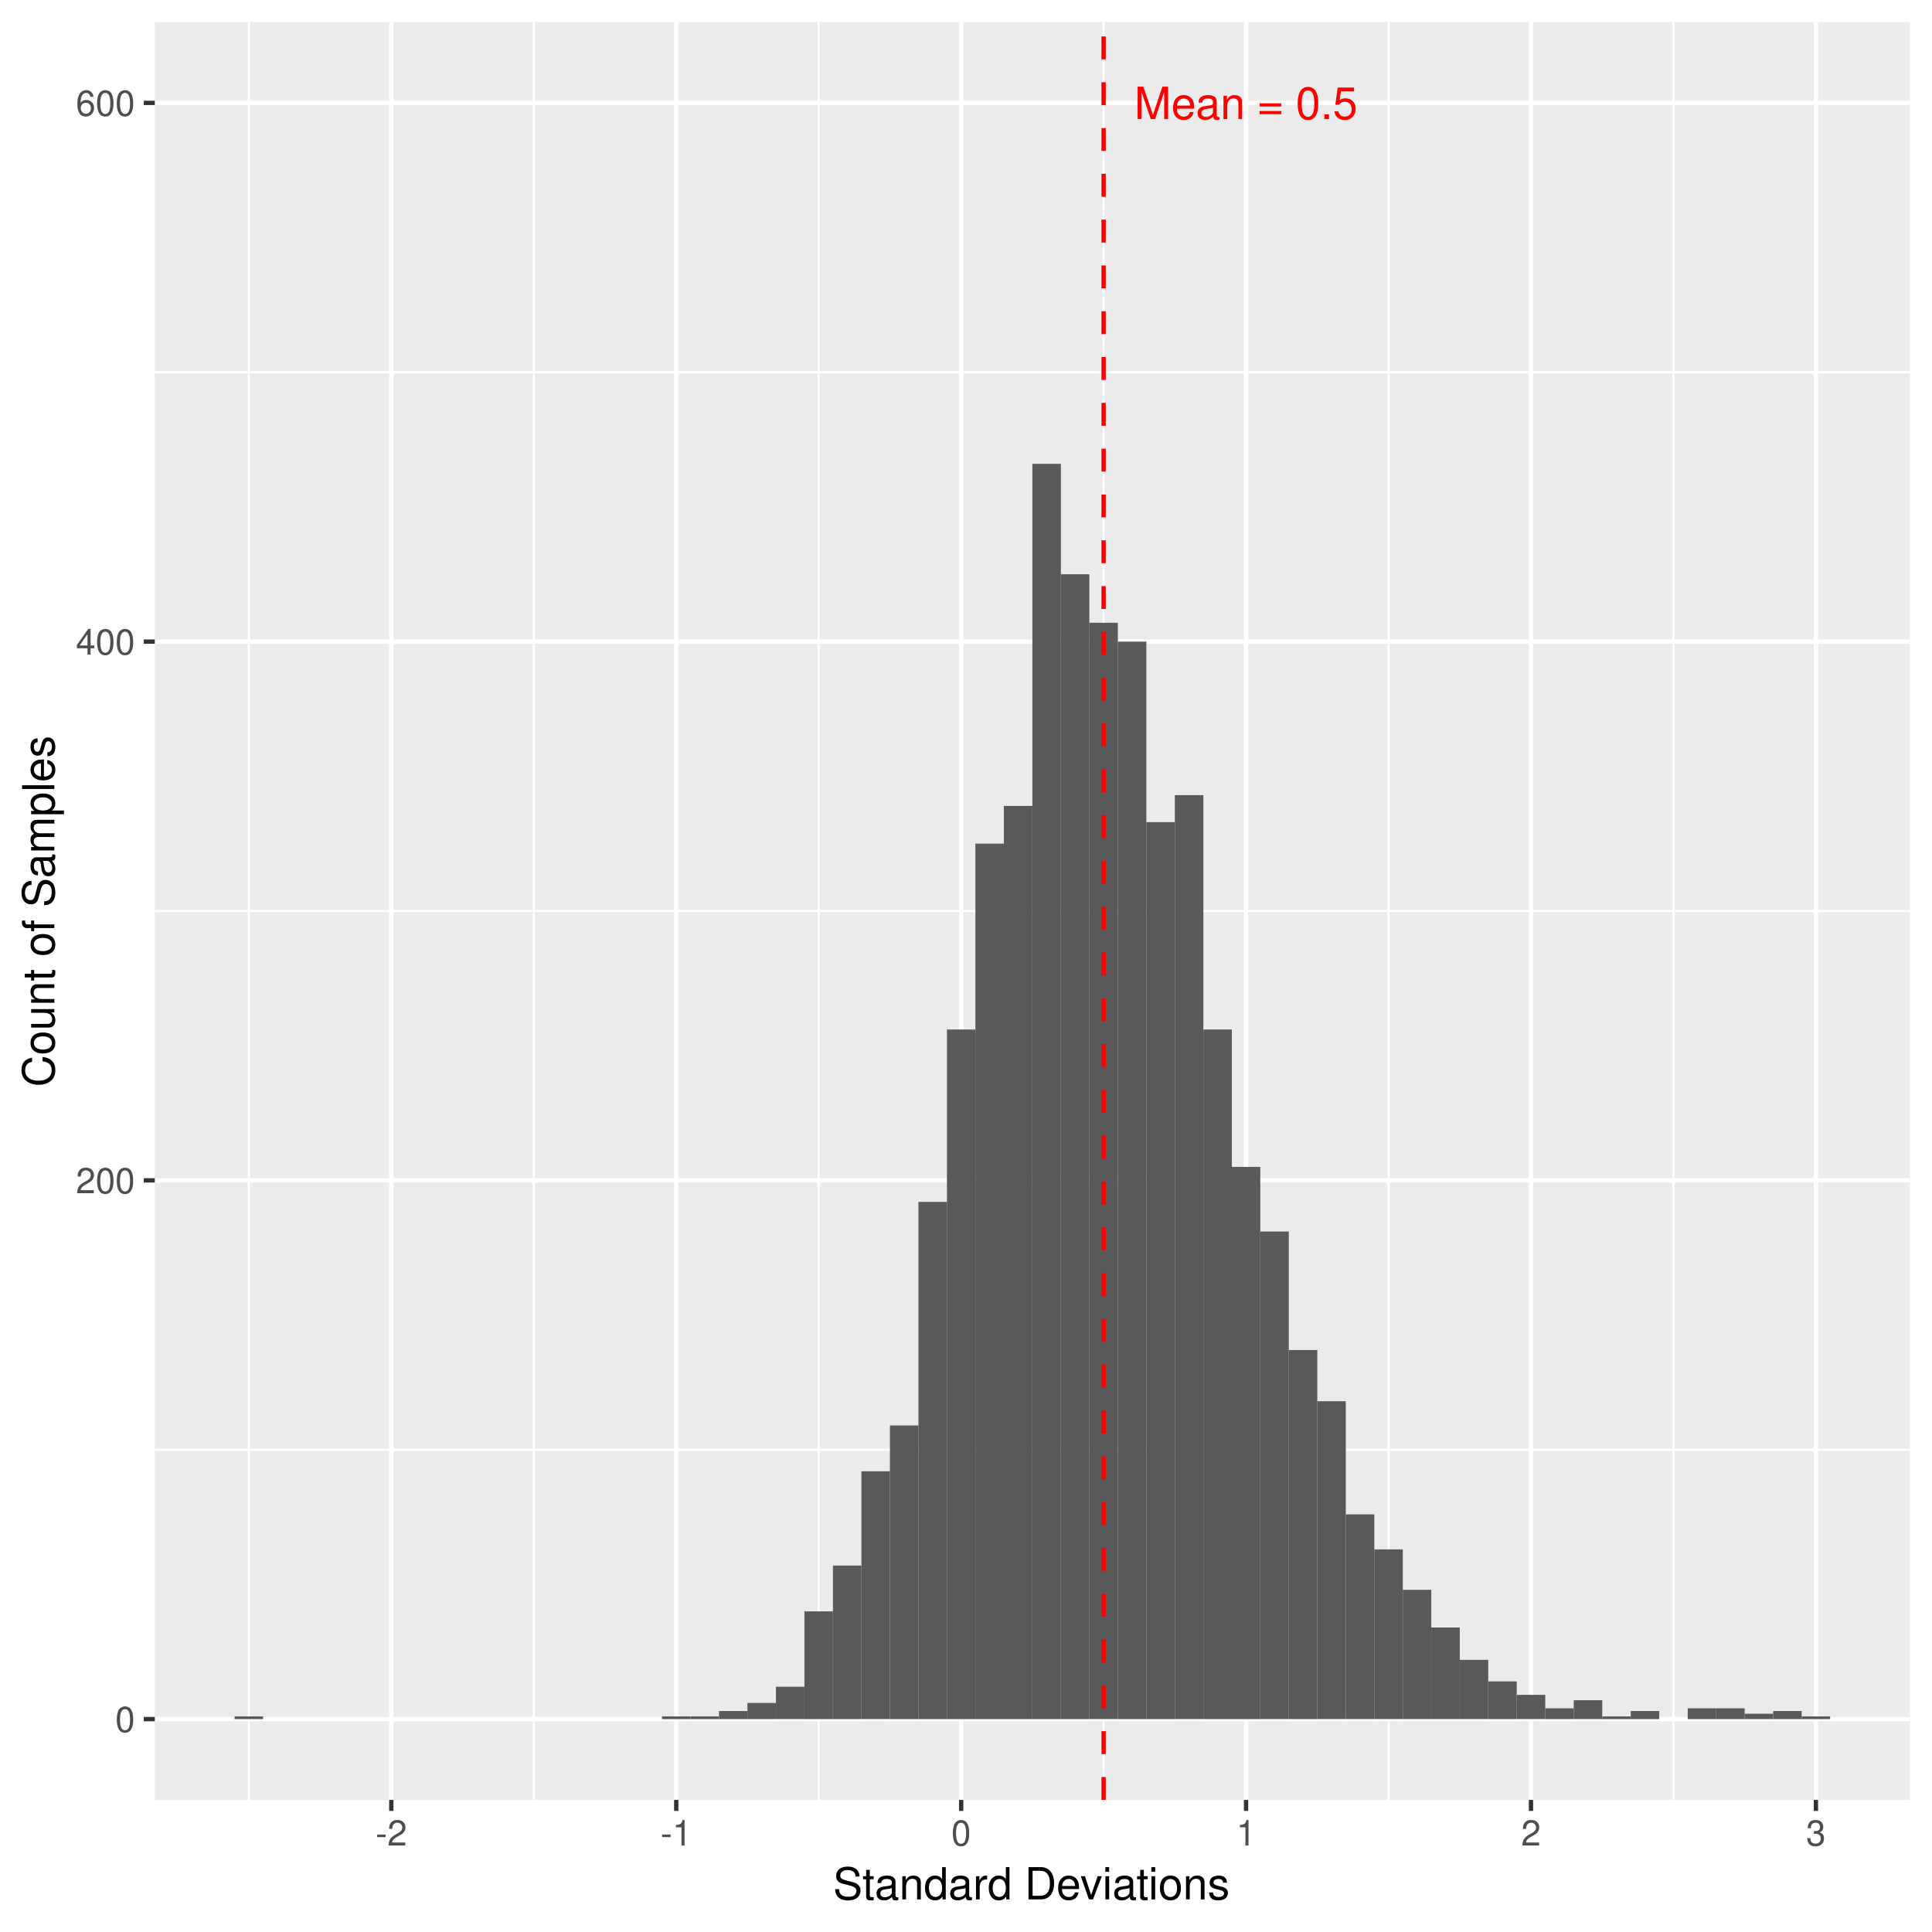
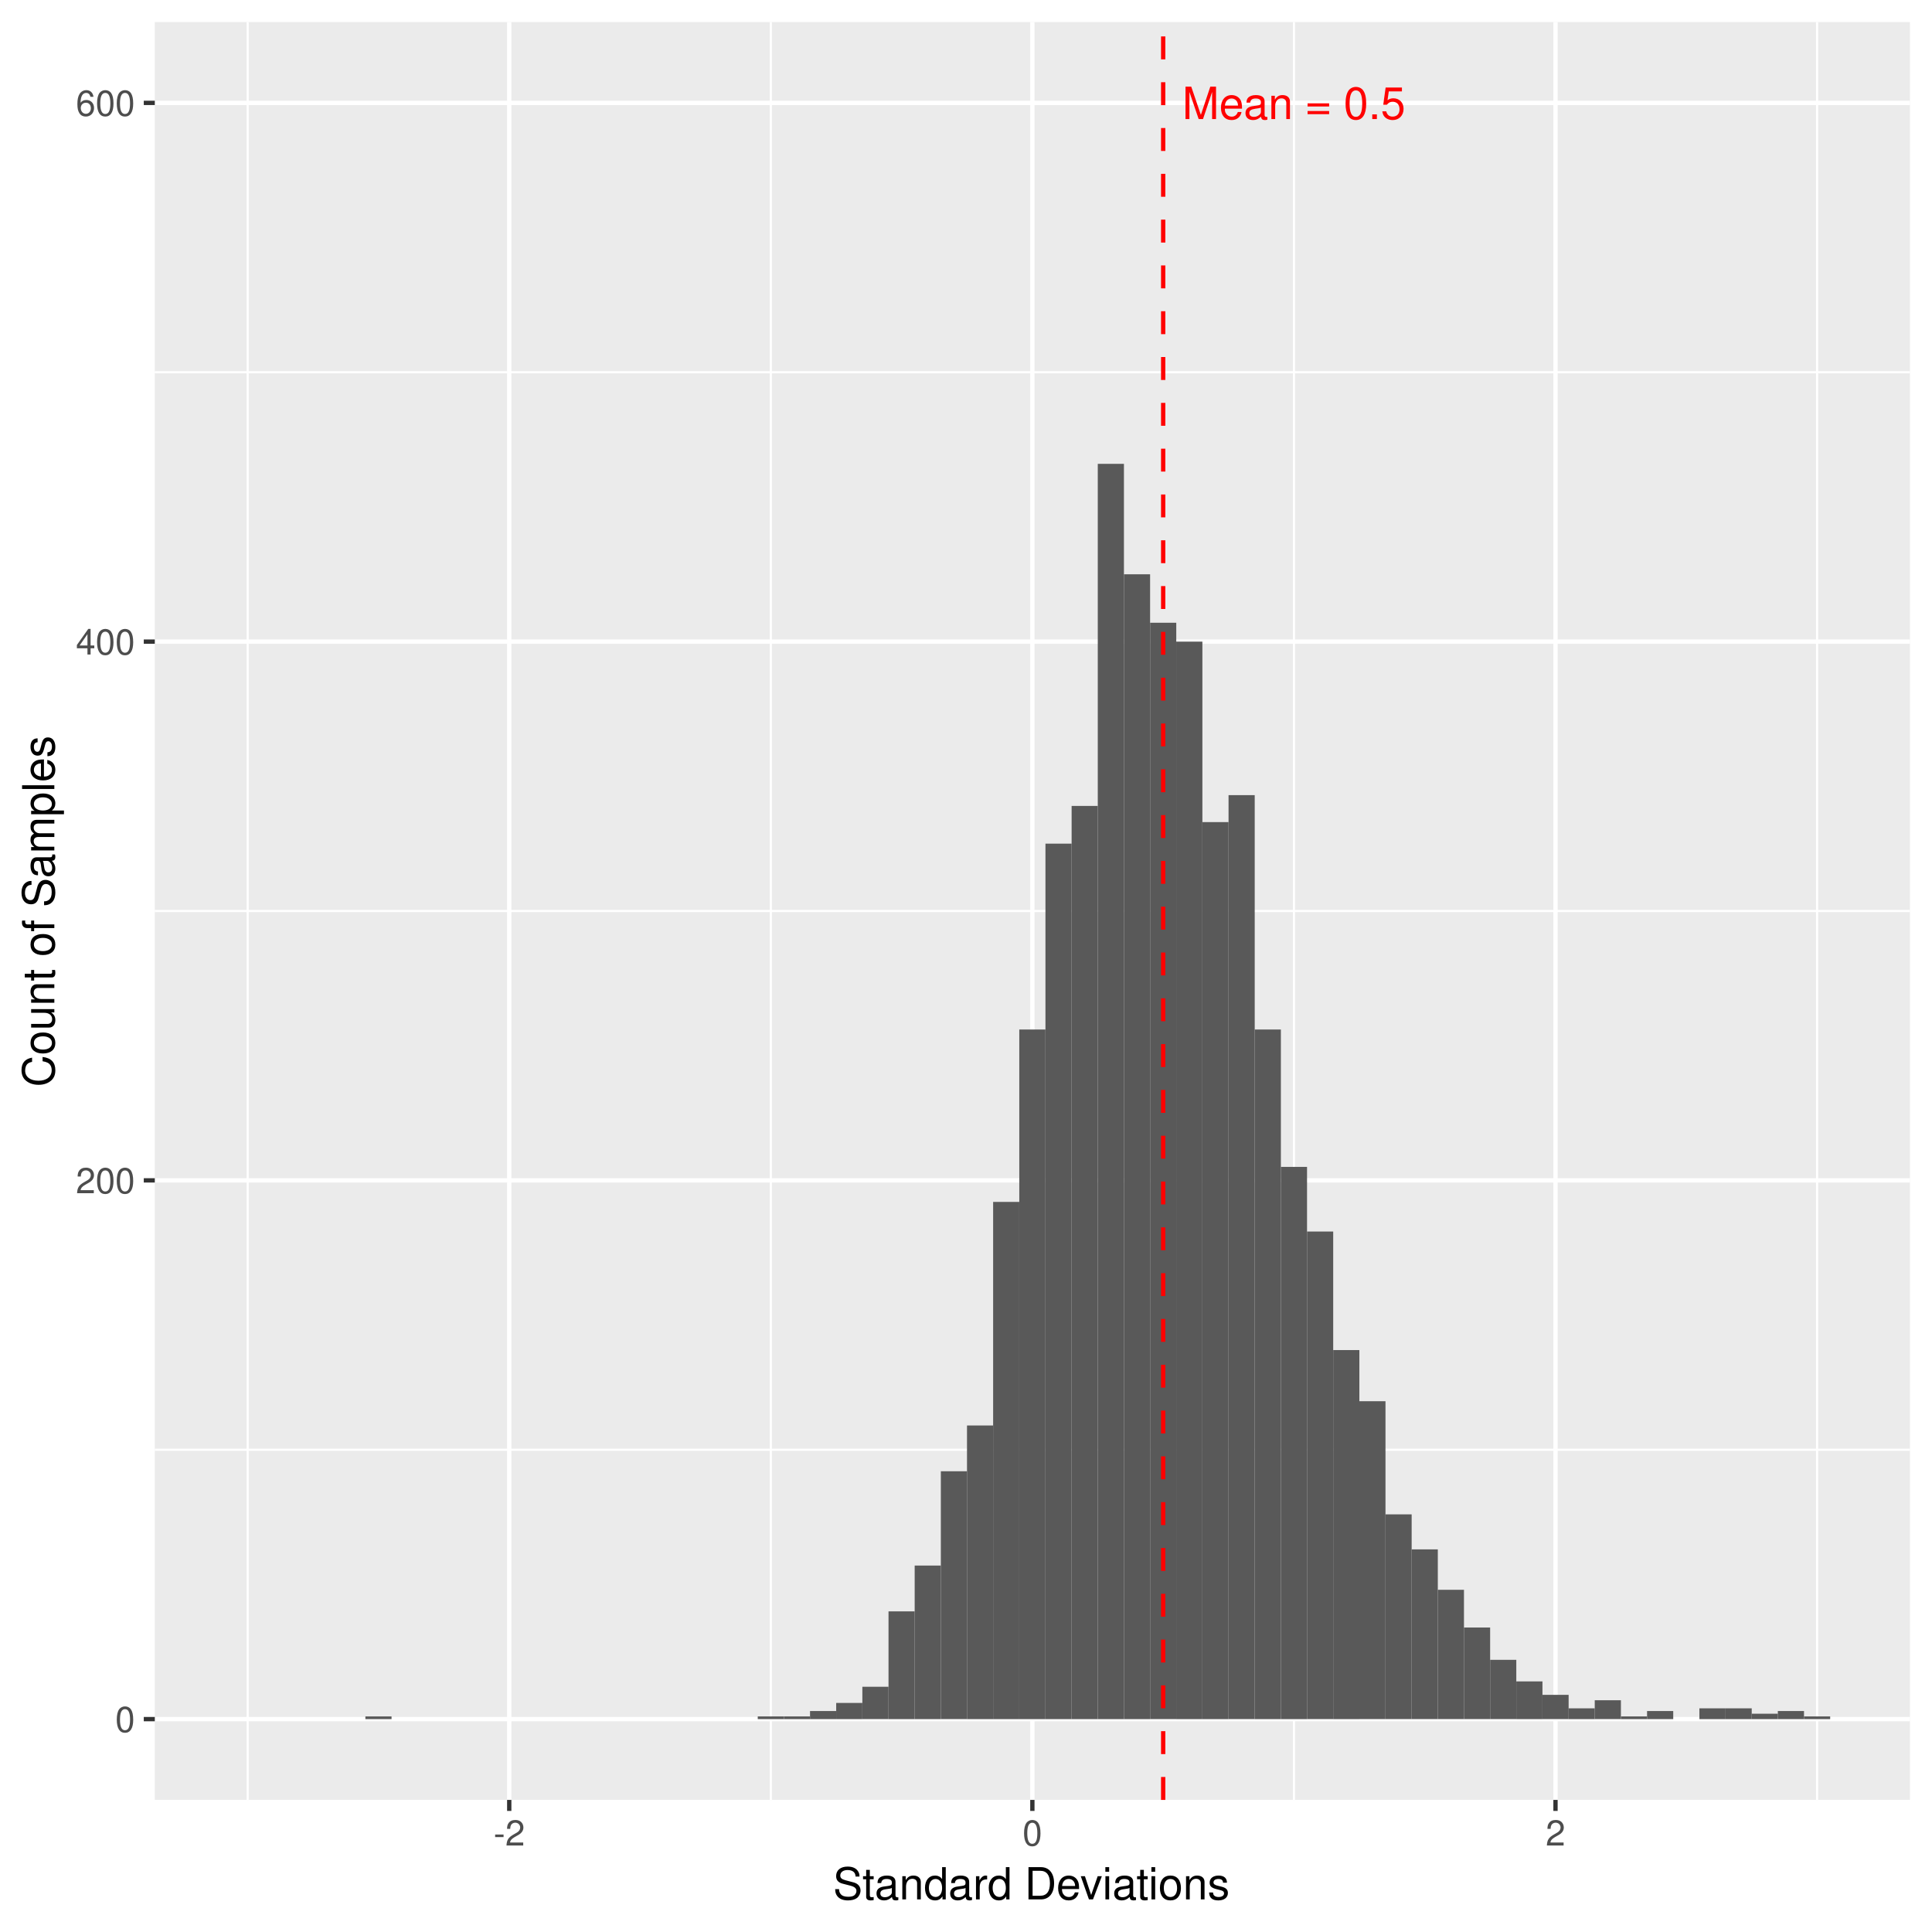
<svg xmlns="http://www.w3.org/2000/svg" viewBox="0 0 480.00 480.00">
  <defs>
    <style type="text/css">
    line, polyline, path, rect, circle {
      fill: none;
      stroke: #000000;
      stroke-linecap: round;
      stroke-linejoin: round;
      stroke-miterlimit: 10.00;
    }
  </style>
  </defs>
  <rect width="100%" height="100%" style="stroke: none; fill: #FFFFFF;" />
  <rect x="0.00" y="0.00" width="480.00" height="480.00" style="stroke-width: 1.07; stroke: #FFFFFF; fill: #FFFFFF;" />
  <defs>
    <clipPath id="cpMzguNDY0MXw0NzQuNTIxfDQ0Ny4xODN8NS40Nzk0NQ==">
      <rect x="38.46" y="5.48" width="436.06" height="441.70" />
    </clipPath>
  </defs>
  <rect x="38.46" y="5.48" width="436.06" height="441.70" style="stroke-width: 1.07; stroke: none; fill: #EBEBEB;" clip-path="url(#cpMzguNDY0MXw0NzQuNTIxfDQ0Ny4xODN8NS40Nzk0NQ==)" />
  <polyline points="38.46,360.18 474.52,360.18 " style="stroke-width: 0.53; stroke: #FFFFFF; stroke-linecap: butt;" clip-path="url(#cpMzguNDY0MXw0NzQuNTIxfDQ0Ny4xODN8NS40Nzk0NQ==)" />
  <polyline points="38.46,226.33 474.52,226.33 " style="stroke-width: 0.53; stroke: #FFFFFF; stroke-linecap: butt;" clip-path="url(#cpMzguNDY0MXw0NzQuNTIxfDQ0Ny4xODN8NS40Nzk0NQ==)" />
  <polyline points="38.46,92.48 474.52,92.48 " style="stroke-width: 0.53; stroke: #FFFFFF; stroke-linecap: butt;" clip-path="url(#cpMzguNDY0MXw0NzQuNTIxfDQ0Ny4xODN8NS40Nzk0NQ==)" />
-   <polyline points="61.82,447.18 61.82,5.48 " style="stroke-width: 0.53; stroke: #FFFFFF; stroke-linecap: butt;" clip-path="url(#cpMzguNDY0MXw0NzQuNTIxfDQ0Ny4xODN8NS40Nzk0NQ==)" />
-   <polyline points="132.61,447.18 132.61,5.48 " style="stroke-width: 0.53; stroke: #FFFFFF; stroke-linecap: butt;" clip-path="url(#cpMzguNDY0MXw0NzQuNTIxfDQ0Ny4xODN8NS40Nzk0NQ==)" />
-   <polyline points="203.40,447.18 203.40,5.48 " style="stroke-width: 0.53; stroke: #FFFFFF; stroke-linecap: butt;" clip-path="url(#cpMzguNDY0MXw0NzQuNTIxfDQ0Ny4xODN8NS40Nzk0NQ==)" />
-   <polyline points="274.19,447.18 274.19,5.48 " style="stroke-width: 0.53; stroke: #FFFFFF; stroke-linecap: butt;" clip-path="url(#cpMzguNDY0MXw0NzQuNTIxfDQ0Ny4xODN8NS40Nzk0NQ==)" />
-   <polyline points="344.98,447.18 344.98,5.48 " style="stroke-width: 0.53; stroke: #FFFFFF; stroke-linecap: butt;" clip-path="url(#cpMzguNDY0MXw0NzQuNTIxfDQ0Ny4xODN8NS40Nzk0NQ==)" />
-   <polyline points="415.77,447.18 415.77,5.48 " style="stroke-width: 0.53; stroke: #FFFFFF; stroke-linecap: butt;" clip-path="url(#cpMzguNDY0MXw0NzQuNTIxfDQ0Ny4xODN8NS40Nzk0NQ==)" />
+   <polyline points="61.53,447.18 61.53,5.48 " style="stroke-width: 0.53; stroke: #FFFFFF; stroke-linecap: butt;" clip-path="url(#cpMzguNDY0MXw0NzQuNTIxfDQ0Ny4xODN8NS40Nzk0NQ==)" />
+   <polyline points="191.51,447.18 191.51,5.48 " style="stroke-width: 0.53; stroke: #FFFFFF; stroke-linecap: butt;" clip-path="url(#cpMzguNDY0MXw0NzQuNTIxfDQ0Ny4xODN8NS40Nzk0NQ==)" />
+   <polyline points="321.48,447.18 321.48,5.48 " style="stroke-width: 0.53; stroke: #FFFFFF; stroke-linecap: butt;" clip-path="url(#cpMzguNDY0MXw0NzQuNTIxfDQ0Ny4xODN8NS40Nzk0NQ==)" />
+   <polyline points="451.45,447.18 451.45,5.48 " style="stroke-width: 0.53; stroke: #FFFFFF; stroke-linecap: butt;" clip-path="url(#cpMzguNDY0MXw0NzQuNTIxfDQ0Ny4xODN8NS40Nzk0NQ==)" />
  <polyline points="38.46,427.11 474.52,427.11 " style="stroke-width: 1.07; stroke: #FFFFFF; stroke-linecap: butt;" clip-path="url(#cpMzguNDY0MXw0NzQuNTIxfDQ0Ny4xODN8NS40Nzk0NQ==)" />
  <polyline points="38.46,293.26 474.52,293.26 " style="stroke-width: 1.07; stroke: #FFFFFF; stroke-linecap: butt;" clip-path="url(#cpMzguNDY0MXw0NzQuNTIxfDQ0Ny4xODN8NS40Nzk0NQ==)" />
  <polyline points="38.46,159.41 474.52,159.41 " style="stroke-width: 1.07; stroke: #FFFFFF; stroke-linecap: butt;" clip-path="url(#cpMzguNDY0MXw0NzQuNTIxfDQ0Ny4xODN8NS40Nzk0NQ==)" />
  <polyline points="38.46,25.56 474.52,25.56 " style="stroke-width: 1.07; stroke: #FFFFFF; stroke-linecap: butt;" clip-path="url(#cpMzguNDY0MXw0NzQuNTIxfDQ0Ny4xODN8NS40Nzk0NQ==)" />
-   <polyline points="97.22,447.18 97.22,5.48 " style="stroke-width: 1.07; stroke: #FFFFFF; stroke-linecap: butt;" clip-path="url(#cpMzguNDY0MXw0NzQuNTIxfDQ0Ny4xODN8NS40Nzk0NQ==)" />
-   <polyline points="168.01,447.18 168.01,5.48 " style="stroke-width: 1.07; stroke: #FFFFFF; stroke-linecap: butt;" clip-path="url(#cpMzguNDY0MXw0NzQuNTIxfDQ0Ny4xODN8NS40Nzk0NQ==)" />
-   <polyline points="238.80,447.18 238.80,5.48 " style="stroke-width: 1.07; stroke: #FFFFFF; stroke-linecap: butt;" clip-path="url(#cpMzguNDY0MXw0NzQuNTIxfDQ0Ny4xODN8NS40Nzk0NQ==)" />
-   <polyline points="309.58,447.18 309.58,5.48 " style="stroke-width: 1.07; stroke: #FFFFFF; stroke-linecap: butt;" clip-path="url(#cpMzguNDY0MXw0NzQuNTIxfDQ0Ny4xODN8NS40Nzk0NQ==)" />
-   <polyline points="380.37,447.18 380.37,5.48 " style="stroke-width: 1.07; stroke: #FFFFFF; stroke-linecap: butt;" clip-path="url(#cpMzguNDY0MXw0NzQuNTIxfDQ0Ny4xODN8NS40Nzk0NQ==)" />
-   <polyline points="451.16,447.18 451.16,5.48 " style="stroke-width: 1.07; stroke: #FFFFFF; stroke-linecap: butt;" clip-path="url(#cpMzguNDY0MXw0NzQuNTIxfDQ0Ny4xODN8NS40Nzk0NQ==)" />
-   <rect x="58.28" y="426.44" width="7.08" height="0.67" style="stroke-width: 1.07; stroke: none; stroke-linecap: butt; fill: #595959;" clip-path="url(#cpMzguNDY0MXw0NzQuNTIxfDQ0Ny4xODN8NS40Nzk0NQ==)" />
-   <rect x="65.36" y="427.11" width="7.08" height="0.00" style="stroke-width: 1.07; stroke: none; stroke-linecap: butt; fill: #595959;" clip-path="url(#cpMzguNDY0MXw0NzQuNTIxfDQ0Ny4xODN8NS40Nzk0NQ==)" />
-   <rect x="72.44" y="427.11" width="7.08" height="0.00" style="stroke-width: 1.07; stroke: none; stroke-linecap: butt; fill: #595959;" clip-path="url(#cpMzguNDY0MXw0NzQuNTIxfDQ0Ny4xODN8NS40Nzk0NQ==)" />
-   <rect x="79.52" y="427.11" width="7.08" height="0.00" style="stroke-width: 1.07; stroke: none; stroke-linecap: butt; fill: #595959;" clip-path="url(#cpMzguNDY0MXw0NzQuNTIxfDQ0Ny4xODN8NS40Nzk0NQ==)" />
-   <rect x="86.60" y="427.11" width="7.08" height="0.00" style="stroke-width: 1.07; stroke: none; stroke-linecap: butt; fill: #595959;" clip-path="url(#cpMzguNDY0MXw0NzQuNTIxfDQ0Ny4xODN8NS40Nzk0NQ==)" />
-   <rect x="93.68" y="427.11" width="7.08" height="0.00" style="stroke-width: 1.07; stroke: none; stroke-linecap: butt; fill: #595959;" clip-path="url(#cpMzguNDY0MXw0NzQuNTIxfDQ0Ny4xODN8NS40Nzk0NQ==)" />
-   <rect x="100.76" y="427.11" width="7.08" height="0.00" style="stroke-width: 1.07; stroke: none; stroke-linecap: butt; fill: #595959;" clip-path="url(#cpMzguNDY0MXw0NzQuNTIxfDQ0Ny4xODN8NS40Nzk0NQ==)" />
-   <rect x="107.84" y="427.11" width="7.08" height="0.00" style="stroke-width: 1.07; stroke: none; stroke-linecap: butt; fill: #595959;" clip-path="url(#cpMzguNDY0MXw0NzQuNTIxfDQ0Ny4xODN8NS40Nzk0NQ==)" />
-   <rect x="114.92" y="427.11" width="7.08" height="0.00" style="stroke-width: 1.07; stroke: none; stroke-linecap: butt; fill: #595959;" clip-path="url(#cpMzguNDY0MXw0NzQuNTIxfDQ0Ny4xODN8NS40Nzk0NQ==)" />
-   <rect x="121.99" y="427.11" width="7.08" height="0.00" style="stroke-width: 1.07; stroke: none; stroke-linecap: butt; fill: #595959;" clip-path="url(#cpMzguNDY0MXw0NzQuNTIxfDQ0Ny4xODN8NS40Nzk0NQ==)" />
-   <rect x="129.07" y="427.11" width="7.08" height="0.00" style="stroke-width: 1.07; stroke: none; stroke-linecap: butt; fill: #595959;" clip-path="url(#cpMzguNDY0MXw0NzQuNTIxfDQ0Ny4xODN8NS40Nzk0NQ==)" />
-   <rect x="136.15" y="427.11" width="7.08" height="0.00" style="stroke-width: 1.07; stroke: none; stroke-linecap: butt; fill: #595959;" clip-path="url(#cpMzguNDY0MXw0NzQuNTIxfDQ0Ny4xODN8NS40Nzk0NQ==)" />
-   <rect x="143.23" y="427.11" width="7.08" height="0.00" style="stroke-width: 1.07; stroke: none; stroke-linecap: butt; fill: #595959;" clip-path="url(#cpMzguNDY0MXw0NzQuNTIxfDQ0Ny4xODN8NS40Nzk0NQ==)" />
-   <rect x="150.31" y="427.11" width="7.08" height="0.00" style="stroke-width: 1.07; stroke: none; stroke-linecap: butt; fill: #595959;" clip-path="url(#cpMzguNDY0MXw0NzQuNTIxfDQ0Ny4xODN8NS40Nzk0NQ==)" />
-   <rect x="157.39" y="427.11" width="7.08" height="0.00" style="stroke-width: 1.07; stroke: none; stroke-linecap: butt; fill: #595959;" clip-path="url(#cpMzguNDY0MXw0NzQuNTIxfDQ0Ny4xODN8NS40Nzk0NQ==)" />
-   <rect x="164.47" y="426.44" width="7.08" height="0.67" style="stroke-width: 1.07; stroke: none; stroke-linecap: butt; fill: #595959;" clip-path="url(#cpMzguNDY0MXw0NzQuNTIxfDQ0Ny4xODN8NS40Nzk0NQ==)" />
-   <rect x="171.55" y="426.44" width="7.08" height="0.67" style="stroke-width: 1.07; stroke: none; stroke-linecap: butt; fill: #595959;" clip-path="url(#cpMzguNDY0MXw0NzQuNTIxfDQ0Ny4xODN8NS40Nzk0NQ==)" />
-   <rect x="178.63" y="425.10" width="7.08" height="2.01" style="stroke-width: 1.07; stroke: none; stroke-linecap: butt; fill: #595959;" clip-path="url(#cpMzguNDY0MXw0NzQuNTIxfDQ0Ny4xODN8NS40Nzk0NQ==)" />
-   <rect x="185.70" y="423.09" width="7.08" height="4.02" style="stroke-width: 1.07; stroke: none; stroke-linecap: butt; fill: #595959;" clip-path="url(#cpMzguNDY0MXw0NzQuNTIxfDQ0Ny4xODN8NS40Nzk0NQ==)" />
-   <rect x="192.78" y="419.07" width="7.08" height="8.03" style="stroke-width: 1.07; stroke: none; stroke-linecap: butt; fill: #595959;" clip-path="url(#cpMzguNDY0MXw0NzQuNTIxfDQ0Ny4xODN8NS40Nzk0NQ==)" />
-   <rect x="199.86" y="400.34" width="7.08" height="26.77" style="stroke-width: 1.07; stroke: none; stroke-linecap: butt; fill: #595959;" clip-path="url(#cpMzguNDY0MXw0NzQuNTIxfDQ0Ny4xODN8NS40Nzk0NQ==)" />
-   <rect x="206.94" y="388.96" width="7.08" height="38.15" style="stroke-width: 1.07; stroke: none; stroke-linecap: butt; fill: #595959;" clip-path="url(#cpMzguNDY0MXw0NzQuNTIxfDQ0Ny4xODN8NS40Nzk0NQ==)" />
-   <rect x="214.02" y="365.53" width="7.08" height="61.57" style="stroke-width: 1.07; stroke: none; stroke-linecap: butt; fill: #595959;" clip-path="url(#cpMzguNDY0MXw0NzQuNTIxfDQ0Ny4xODN8NS40Nzk0NQ==)" />
-   <rect x="221.10" y="354.16" width="7.08" height="72.95" style="stroke-width: 1.07; stroke: none; stroke-linecap: butt; fill: #595959;" clip-path="url(#cpMzguNDY0MXw0NzQuNTIxfDQ0Ny4xODN8NS40Nzk0NQ==)" />
-   <rect x="228.18" y="298.61" width="7.08" height="128.50" style="stroke-width: 1.07; stroke: none; stroke-linecap: butt; fill: #595959;" clip-path="url(#cpMzguNDY0MXw0NzQuNTIxfDQ0Ny4xODN8NS40Nzk0NQ==)" />
-   <rect x="235.26" y="255.78" width="7.08" height="171.33" style="stroke-width: 1.07; stroke: none; stroke-linecap: butt; fill: #595959;" clip-path="url(#cpMzguNDY0MXw0NzQuNTIxfDQ0Ny4xODN8NS40Nzk0NQ==)" />
-   <rect x="242.33" y="209.60" width="7.08" height="217.51" style="stroke-width: 1.07; stroke: none; stroke-linecap: butt; fill: #595959;" clip-path="url(#cpMzguNDY0MXw0NzQuNTIxfDQ0Ny4xODN8NS40Nzk0NQ==)" />
-   <rect x="249.41" y="200.23" width="7.08" height="226.88" style="stroke-width: 1.07; stroke: none; stroke-linecap: butt; fill: #595959;" clip-path="url(#cpMzguNDY0MXw0NzQuNTIxfDQ0Ny4xODN8NS40Nzk0NQ==)" />
-   <rect x="256.49" y="115.24" width="7.08" height="311.87" style="stroke-width: 1.07; stroke: none; stroke-linecap: butt; fill: #595959;" clip-path="url(#cpMzguNDY0MXw0NzQuNTIxfDQ0Ny4xODN8NS40Nzk0NQ==)" />
-   <rect x="263.57" y="142.68" width="7.08" height="284.43" style="stroke-width: 1.07; stroke: none; stroke-linecap: butt; fill: #595959;" clip-path="url(#cpMzguNDY0MXw0NzQuNTIxfDQ0Ny4xODN8NS40Nzk0NQ==)" />
-   <rect x="270.65" y="154.72" width="7.08" height="272.38" style="stroke-width: 1.07; stroke: none; stroke-linecap: butt; fill: #595959;" clip-path="url(#cpMzguNDY0MXw0NzQuNTIxfDQ0Ny4xODN8NS40Nzk0NQ==)" />
-   <rect x="277.73" y="159.41" width="7.08" height="267.70" style="stroke-width: 1.07; stroke: none; stroke-linecap: butt; fill: #595959;" clip-path="url(#cpMzguNDY0MXw0NzQuNTIxfDQ0Ny4xODN8NS40Nzk0NQ==)" />
-   <rect x="284.81" y="204.25" width="7.08" height="222.86" style="stroke-width: 1.07; stroke: none; stroke-linecap: butt; fill: #595959;" clip-path="url(#cpMzguNDY0MXw0NzQuNTIxfDQ0Ny4xODN8NS40Nzk0NQ==)" />
-   <rect x="291.89" y="197.55" width="7.08" height="229.55" style="stroke-width: 1.07; stroke: none; stroke-linecap: butt; fill: #595959;" clip-path="url(#cpMzguNDY0MXw0NzQuNTIxfDQ0Ny4xODN8NS40Nzk0NQ==)" />
-   <rect x="298.97" y="255.78" width="7.08" height="171.33" style="stroke-width: 1.07; stroke: none; stroke-linecap: butt; fill: #595959;" clip-path="url(#cpMzguNDY0MXw0NzQuNTIxfDQ0Ny4xODN8NS40Nzk0NQ==)" />
-   <rect x="306.04" y="289.91" width="7.08" height="137.20" style="stroke-width: 1.07; stroke: none; stroke-linecap: butt; fill: #595959;" clip-path="url(#cpMzguNDY0MXw0NzQuNTIxfDQ0Ny4xODN8NS40Nzk0NQ==)" />
-   <rect x="313.12" y="305.97" width="7.08" height="121.13" style="stroke-width: 1.07; stroke: none; stroke-linecap: butt; fill: #595959;" clip-path="url(#cpMzguNDY0MXw0NzQuNTIxfDQ0Ny4xODN8NS40Nzk0NQ==)" />
-   <rect x="320.20" y="335.42" width="7.08" height="91.69" style="stroke-width: 1.07; stroke: none; stroke-linecap: butt; fill: #595959;" clip-path="url(#cpMzguNDY0MXw0NzQuNTIxfDQ0Ny4xODN8NS40Nzk0NQ==)" />
-   <rect x="327.28" y="348.13" width="7.08" height="78.97" style="stroke-width: 1.07; stroke: none; stroke-linecap: butt; fill: #595959;" clip-path="url(#cpMzguNDY0MXw0NzQuNTIxfDQ0Ny4xODN8NS40Nzk0NQ==)" />
-   <rect x="334.36" y="376.24" width="7.08" height="50.86" style="stroke-width: 1.07; stroke: none; stroke-linecap: butt; fill: #595959;" clip-path="url(#cpMzguNDY0MXw0NzQuNTIxfDQ0Ny4xODN8NS40Nzk0NQ==)" />
-   <rect x="341.44" y="384.94" width="7.08" height="42.16" style="stroke-width: 1.07; stroke: none; stroke-linecap: butt; fill: #595959;" clip-path="url(#cpMzguNDY0MXw0NzQuNTIxfDQ0Ny4xODN8NS40Nzk0NQ==)" />
-   <rect x="348.52" y="394.98" width="7.08" height="32.12" style="stroke-width: 1.07; stroke: none; stroke-linecap: butt; fill: #595959;" clip-path="url(#cpMzguNDY0MXw0NzQuNTIxfDQ0Ny4xODN8NS40Nzk0NQ==)" />
-   <rect x="355.60" y="404.35" width="7.08" height="22.75" style="stroke-width: 1.07; stroke: none; stroke-linecap: butt; fill: #595959;" clip-path="url(#cpMzguNDY0MXw0NzQuNTIxfDQ0Ny4xODN8NS40Nzk0NQ==)" />
-   <rect x="362.67" y="412.38" width="7.08" height="14.72" style="stroke-width: 1.07; stroke: none; stroke-linecap: butt; fill: #595959;" clip-path="url(#cpMzguNDY0MXw0NzQuNTIxfDQ0Ny4xODN8NS40Nzk0NQ==)" />
-   <rect x="369.75" y="417.74" width="7.08" height="9.37" style="stroke-width: 1.07; stroke: none; stroke-linecap: butt; fill: #595959;" clip-path="url(#cpMzguNDY0MXw0NzQuNTIxfDQ0Ny4xODN8NS40Nzk0NQ==)" />
-   <rect x="376.83" y="421.08" width="7.08" height="6.02" style="stroke-width: 1.07; stroke: none; stroke-linecap: butt; fill: #595959;" clip-path="url(#cpMzguNDY0MXw0NzQuNTIxfDQ0Ny4xODN8NS40Nzk0NQ==)" />
-   <rect x="383.91" y="424.43" width="7.08" height="2.68" style="stroke-width: 1.07; stroke: none; stroke-linecap: butt; fill: #595959;" clip-path="url(#cpMzguNDY0MXw0NzQuNTIxfDQ0Ny4xODN8NS40Nzk0NQ==)" />
-   <rect x="390.99" y="422.42" width="7.08" height="4.68" style="stroke-width: 1.07; stroke: none; stroke-linecap: butt; fill: #595959;" clip-path="url(#cpMzguNDY0MXw0NzQuNTIxfDQ0Ny4xODN8NS40Nzk0NQ==)" />
-   <rect x="398.07" y="426.44" width="7.08" height="0.67" style="stroke-width: 1.07; stroke: none; stroke-linecap: butt; fill: #595959;" clip-path="url(#cpMzguNDY0MXw0NzQuNTIxfDQ0Ny4xODN8NS40Nzk0NQ==)" />
-   <rect x="405.15" y="425.10" width="7.08" height="2.01" style="stroke-width: 1.07; stroke: none; stroke-linecap: butt; fill: #595959;" clip-path="url(#cpMzguNDY0MXw0NzQuNTIxfDQ0Ny4xODN8NS40Nzk0NQ==)" />
-   <rect x="412.23" y="427.11" width="7.08" height="0.00" style="stroke-width: 1.07; stroke: none; stroke-linecap: butt; fill: #595959;" clip-path="url(#cpMzguNDY0MXw0NzQuNTIxfDQ0Ny4xODN8NS40Nzk0NQ==)" />
-   <rect x="419.31" y="424.43" width="7.08" height="2.68" style="stroke-width: 1.07; stroke: none; stroke-linecap: butt; fill: #595959;" clip-path="url(#cpMzguNDY0MXw0NzQuNTIxfDQ0Ny4xODN8NS40Nzk0NQ==)" />
-   <rect x="426.38" y="424.43" width="7.08" height="2.68" style="stroke-width: 1.07; stroke: none; stroke-linecap: butt; fill: #595959;" clip-path="url(#cpMzguNDY0MXw0NzQuNTIxfDQ0Ny4xODN8NS40Nzk0NQ==)" />
-   <rect x="433.46" y="425.77" width="7.08" height="1.34" style="stroke-width: 1.07; stroke: none; stroke-linecap: butt; fill: #595959;" clip-path="url(#cpMzguNDY0MXw0NzQuNTIxfDQ0Ny4xODN8NS40Nzk0NQ==)" />
-   <rect x="440.54" y="425.10" width="7.08" height="2.01" style="stroke-width: 1.07; stroke: none; stroke-linecap: butt; fill: #595959;" clip-path="url(#cpMzguNDY0MXw0NzQuNTIxfDQ0Ny4xODN8NS40Nzk0NQ==)" />
-   <rect x="447.62" y="426.44" width="7.08" height="0.67" style="stroke-width: 1.07; stroke: none; stroke-linecap: butt; fill: #595959;" clip-path="url(#cpMzguNDY0MXw0NzQuNTIxfDQ0Ny4xODN8NS40Nzk0NQ==)" />
-   <line x1="274.19" y1="447.18" x2="274.19" y2="5.48" style="stroke-width: 1.07; stroke: #FF0000; stroke-dasharray: 5.69,5.69; stroke-linecap: butt;" clip-path="url(#cpMzguNDY0MXw0NzQuNTIxfDQ0Ny4xODN8NS40Nzk0NQ==)" />
+   <polyline points="126.52,447.18 126.52,5.48 " style="stroke-width: 1.07; stroke: #FFFFFF; stroke-linecap: butt;" clip-path="url(#cpMzguNDY0MXw0NzQuNTIxfDQ0Ny4xODN8NS40Nzk0NQ==)" />
+   <polyline points="256.49,447.18 256.49,5.48 " style="stroke-width: 1.07; stroke: #FFFFFF; stroke-linecap: butt;" clip-path="url(#cpMzguNDY0MXw0NzQuNTIxfDQ0Ny4xODN8NS40Nzk0NQ==)" />
+   <polyline points="386.46,447.18 386.46,5.48 " style="stroke-width: 1.07; stroke: #FFFFFF; stroke-linecap: butt;" clip-path="url(#cpMzguNDY0MXw0NzQuNTIxfDQ0Ny4xODN8NS40Nzk0NQ==)" />
+   <rect x="58.28" y="427.11" width="6.50" height="0.00" style="stroke-width: 1.07; stroke: none; stroke-linecap: butt; fill: #595959;" clip-path="url(#cpMzguNDY0MXw0NzQuNTIxfDQ0Ny4xODN8NS40Nzk0NQ==)" />
+   <rect x="64.78" y="427.11" width="6.50" height="0.00" style="stroke-width: 1.07; stroke: none; stroke-linecap: butt; fill: #595959;" clip-path="url(#cpMzguNDY0MXw0NzQuNTIxfDQ0Ny4xODN8NS40Nzk0NQ==)" />
+   <rect x="71.28" y="427.11" width="6.50" height="0.00" style="stroke-width: 1.07; stroke: none; stroke-linecap: butt; fill: #595959;" clip-path="url(#cpMzguNDY0MXw0NzQuNTIxfDQ0Ny4xODN8NS40Nzk0NQ==)" />
+   <rect x="77.78" y="427.11" width="6.50" height="0.00" style="stroke-width: 1.07; stroke: none; stroke-linecap: butt; fill: #595959;" clip-path="url(#cpMzguNDY0MXw0NzQuNTIxfDQ0Ny4xODN8NS40Nzk0NQ==)" />
+   <rect x="84.28" y="427.11" width="6.50" height="0.00" style="stroke-width: 1.07; stroke: none; stroke-linecap: butt; fill: #595959;" clip-path="url(#cpMzguNDY0MXw0NzQuNTIxfDQ0Ny4xODN8NS40Nzk0NQ==)" />
+   <rect x="90.78" y="426.44" width="6.50" height="0.67" style="stroke-width: 1.07; stroke: none; stroke-linecap: butt; fill: #595959;" clip-path="url(#cpMzguNDY0MXw0NzQuNTIxfDQ0Ny4xODN8NS40Nzk0NQ==)" />
+   <rect x="97.28" y="427.11" width="6.50" height="0.00" style="stroke-width: 1.07; stroke: none; stroke-linecap: butt; fill: #595959;" clip-path="url(#cpMzguNDY0MXw0NzQuNTIxfDQ0Ny4xODN8NS40Nzk0NQ==)" />
+   <rect x="103.78" y="427.11" width="6.50" height="0.00" style="stroke-width: 1.07; stroke: none; stroke-linecap: butt; fill: #595959;" clip-path="url(#cpMzguNDY0MXw0NzQuNTIxfDQ0Ny4xODN8NS40Nzk0NQ==)" />
+   <rect x="110.27" y="427.11" width="6.50" height="0.00" style="stroke-width: 1.07; stroke: none; stroke-linecap: butt; fill: #595959;" clip-path="url(#cpMzguNDY0MXw0NzQuNTIxfDQ0Ny4xODN8NS40Nzk0NQ==)" />
+   <rect x="116.77" y="427.11" width="6.50" height="0.00" style="stroke-width: 1.07; stroke: none; stroke-linecap: butt; fill: #595959;" clip-path="url(#cpMzguNDY0MXw0NzQuNTIxfDQ0Ny4xODN8NS40Nzk0NQ==)" />
+   <rect x="123.27" y="427.11" width="6.50" height="0.00" style="stroke-width: 1.07; stroke: none; stroke-linecap: butt; fill: #595959;" clip-path="url(#cpMzguNDY0MXw0NzQuNTIxfDQ0Ny4xODN8NS40Nzk0NQ==)" />
+   <rect x="129.77" y="427.11" width="6.50" height="0.00" style="stroke-width: 1.07; stroke: none; stroke-linecap: butt; fill: #595959;" clip-path="url(#cpMzguNDY0MXw0NzQuNTIxfDQ0Ny4xODN8NS40Nzk0NQ==)" />
+   <rect x="136.27" y="427.11" width="6.50" height="0.00" style="stroke-width: 1.07; stroke: none; stroke-linecap: butt; fill: #595959;" clip-path="url(#cpMzguNDY0MXw0NzQuNTIxfDQ0Ny4xODN8NS40Nzk0NQ==)" />
+   <rect x="142.77" y="427.11" width="6.50" height="0.00" style="stroke-width: 1.07; stroke: none; stroke-linecap: butt; fill: #595959;" clip-path="url(#cpMzguNDY0MXw0NzQuNTIxfDQ0Ny4xODN8NS40Nzk0NQ==)" />
+   <rect x="149.27" y="427.11" width="6.50" height="0.00" style="stroke-width: 1.07; stroke: none; stroke-linecap: butt; fill: #595959;" clip-path="url(#cpMzguNDY0MXw0NzQuNTIxfDQ0Ny4xODN8NS40Nzk0NQ==)" />
+   <rect x="155.76" y="427.11" width="6.50" height="0.00" style="stroke-width: 1.07; stroke: none; stroke-linecap: butt; fill: #595959;" clip-path="url(#cpMzguNDY0MXw0NzQuNTIxfDQ0Ny4xODN8NS40Nzk0NQ==)" />
+   <rect x="162.26" y="427.11" width="6.50" height="0.00" style="stroke-width: 1.07; stroke: none; stroke-linecap: butt; fill: #595959;" clip-path="url(#cpMzguNDY0MXw0NzQuNTIxfDQ0Ny4xODN8NS40Nzk0NQ==)" />
+   <rect x="168.76" y="427.11" width="6.50" height="0.00" style="stroke-width: 1.07; stroke: none; stroke-linecap: butt; fill: #595959;" clip-path="url(#cpMzguNDY0MXw0NzQuNTIxfDQ0Ny4xODN8NS40Nzk0NQ==)" />
+   <rect x="175.26" y="427.11" width="6.50" height="0.00" style="stroke-width: 1.07; stroke: none; stroke-linecap: butt; fill: #595959;" clip-path="url(#cpMzguNDY0MXw0NzQuNTIxfDQ0Ny4xODN8NS40Nzk0NQ==)" />
+   <rect x="181.76" y="427.11" width="6.50" height="0.00" style="stroke-width: 1.07; stroke: none; stroke-linecap: butt; fill: #595959;" clip-path="url(#cpMzguNDY0MXw0NzQuNTIxfDQ0Ny4xODN8NS40Nzk0NQ==)" />
+   <rect x="188.26" y="426.44" width="6.50" height="0.67" style="stroke-width: 1.07; stroke: none; stroke-linecap: butt; fill: #595959;" clip-path="url(#cpMzguNDY0MXw0NzQuNTIxfDQ0Ny4xODN8NS40Nzk0NQ==)" />
+   <rect x="194.76" y="426.44" width="6.50" height="0.67" style="stroke-width: 1.07; stroke: none; stroke-linecap: butt; fill: #595959;" clip-path="url(#cpMzguNDY0MXw0NzQuNTIxfDQ0Ny4xODN8NS40Nzk0NQ==)" />
+   <rect x="201.25" y="425.10" width="6.50" height="2.01" style="stroke-width: 1.07; stroke: none; stroke-linecap: butt; fill: #595959;" clip-path="url(#cpMzguNDY0MXw0NzQuNTIxfDQ0Ny4xODN8NS40Nzk0NQ==)" />
+   <rect x="207.75" y="423.09" width="6.50" height="4.02" style="stroke-width: 1.07; stroke: none; stroke-linecap: butt; fill: #595959;" clip-path="url(#cpMzguNDY0MXw0NzQuNTIxfDQ0Ny4xODN8NS40Nzk0NQ==)" />
+   <rect x="214.25" y="419.07" width="6.50" height="8.03" style="stroke-width: 1.07; stroke: none; stroke-linecap: butt; fill: #595959;" clip-path="url(#cpMzguNDY0MXw0NzQuNTIxfDQ0Ny4xODN8NS40Nzk0NQ==)" />
+   <rect x="220.75" y="400.34" width="6.50" height="26.77" style="stroke-width: 1.07; stroke: none; stroke-linecap: butt; fill: #595959;" clip-path="url(#cpMzguNDY0MXw0NzQuNTIxfDQ0Ny4xODN8NS40Nzk0NQ==)" />
+   <rect x="227.25" y="388.96" width="6.50" height="38.15" style="stroke-width: 1.07; stroke: none; stroke-linecap: butt; fill: #595959;" clip-path="url(#cpMzguNDY0MXw0NzQuNTIxfDQ0Ny4xODN8NS40Nzk0NQ==)" />
+   <rect x="233.75" y="365.53" width="6.50" height="61.57" style="stroke-width: 1.07; stroke: none; stroke-linecap: butt; fill: #595959;" clip-path="url(#cpMzguNDY0MXw0NzQuNTIxfDQ0Ny4xODN8NS40Nzk0NQ==)" />
+   <rect x="240.25" y="354.16" width="6.50" height="72.95" style="stroke-width: 1.07; stroke: none; stroke-linecap: butt; fill: #595959;" clip-path="url(#cpMzguNDY0MXw0NzQuNTIxfDQ0Ny4xODN8NS40Nzk0NQ==)" />
+   <rect x="246.74" y="298.61" width="6.50" height="128.50" style="stroke-width: 1.07; stroke: none; stroke-linecap: butt; fill: #595959;" clip-path="url(#cpMzguNDY0MXw0NzQuNTIxfDQ0Ny4xODN8NS40Nzk0NQ==)" />
+   <rect x="253.24" y="255.78" width="6.50" height="171.33" style="stroke-width: 1.07; stroke: none; stroke-linecap: butt; fill: #595959;" clip-path="url(#cpMzguNDY0MXw0NzQuNTIxfDQ0Ny4xODN8NS40Nzk0NQ==)" />
+   <rect x="259.74" y="209.60" width="6.50" height="217.51" style="stroke-width: 1.07; stroke: none; stroke-linecap: butt; fill: #595959;" clip-path="url(#cpMzguNDY0MXw0NzQuNTIxfDQ0Ny4xODN8NS40Nzk0NQ==)" />
+   <rect x="266.24" y="200.23" width="6.50" height="226.88" style="stroke-width: 1.07; stroke: none; stroke-linecap: butt; fill: #595959;" clip-path="url(#cpMzguNDY0MXw0NzQuNTIxfDQ0Ny4xODN8NS40Nzk0NQ==)" />
+   <rect x="272.74" y="115.24" width="6.50" height="311.87" style="stroke-width: 1.07; stroke: none; stroke-linecap: butt; fill: #595959;" clip-path="url(#cpMzguNDY0MXw0NzQuNTIxfDQ0Ny4xODN8NS40Nzk0NQ==)" />
+   <rect x="279.24" y="142.68" width="6.50" height="284.43" style="stroke-width: 1.07; stroke: none; stroke-linecap: butt; fill: #595959;" clip-path="url(#cpMzguNDY0MXw0NzQuNTIxfDQ0Ny4xODN8NS40Nzk0NQ==)" />
+   <rect x="285.74" y="154.72" width="6.50" height="272.38" style="stroke-width: 1.07; stroke: none; stroke-linecap: butt; fill: #595959;" clip-path="url(#cpMzguNDY0MXw0NzQuNTIxfDQ0Ny4xODN8NS40Nzk0NQ==)" />
+   <rect x="292.23" y="159.41" width="6.50" height="267.70" style="stroke-width: 1.07; stroke: none; stroke-linecap: butt; fill: #595959;" clip-path="url(#cpMzguNDY0MXw0NzQuNTIxfDQ0Ny4xODN8NS40Nzk0NQ==)" />
+   <rect x="298.73" y="204.25" width="6.50" height="222.86" style="stroke-width: 1.07; stroke: none; stroke-linecap: butt; fill: #595959;" clip-path="url(#cpMzguNDY0MXw0NzQuNTIxfDQ0Ny4xODN8NS40Nzk0NQ==)" />
+   <rect x="305.23" y="197.55" width="6.50" height="229.55" style="stroke-width: 1.07; stroke: none; stroke-linecap: butt; fill: #595959;" clip-path="url(#cpMzguNDY0MXw0NzQuNTIxfDQ0Ny4xODN8NS40Nzk0NQ==)" />
+   <rect x="311.73" y="255.78" width="6.50" height="171.33" style="stroke-width: 1.07; stroke: none; stroke-linecap: butt; fill: #595959;" clip-path="url(#cpMzguNDY0MXw0NzQuNTIxfDQ0Ny4xODN8NS40Nzk0NQ==)" />
+   <rect x="318.23" y="289.91" width="6.50" height="137.20" style="stroke-width: 1.07; stroke: none; stroke-linecap: butt; fill: #595959;" clip-path="url(#cpMzguNDY0MXw0NzQuNTIxfDQ0Ny4xODN8NS40Nzk0NQ==)" />
+   <rect x="324.73" y="305.97" width="6.50" height="121.13" style="stroke-width: 1.07; stroke: none; stroke-linecap: butt; fill: #595959;" clip-path="url(#cpMzguNDY0MXw0NzQuNTIxfDQ0Ny4xODN8NS40Nzk0NQ==)" />
+   <rect x="331.23" y="335.42" width="6.50" height="91.69" style="stroke-width: 1.07; stroke: none; stroke-linecap: butt; fill: #595959;" clip-path="url(#cpMzguNDY0MXw0NzQuNTIxfDQ0Ny4xODN8NS40Nzk0NQ==)" />
+   <rect x="337.72" y="348.13" width="6.50" height="78.97" style="stroke-width: 1.07; stroke: none; stroke-linecap: butt; fill: #595959;" clip-path="url(#cpMzguNDY0MXw0NzQuNTIxfDQ0Ny4xODN8NS40Nzk0NQ==)" />
+   <rect x="344.22" y="376.24" width="6.50" height="50.86" style="stroke-width: 1.07; stroke: none; stroke-linecap: butt; fill: #595959;" clip-path="url(#cpMzguNDY0MXw0NzQuNTIxfDQ0Ny4xODN8NS40Nzk0NQ==)" />
+   <rect x="350.72" y="384.94" width="6.50" height="42.16" style="stroke-width: 1.07; stroke: none; stroke-linecap: butt; fill: #595959;" clip-path="url(#cpMzguNDY0MXw0NzQuNTIxfDQ0Ny4xODN8NS40Nzk0NQ==)" />
+   <rect x="357.22" y="394.98" width="6.50" height="32.12" style="stroke-width: 1.07; stroke: none; stroke-linecap: butt; fill: #595959;" clip-path="url(#cpMzguNDY0MXw0NzQuNTIxfDQ0Ny4xODN8NS40Nzk0NQ==)" />
+   <rect x="363.72" y="404.35" width="6.50" height="22.75" style="stroke-width: 1.07; stroke: none; stroke-linecap: butt; fill: #595959;" clip-path="url(#cpMzguNDY0MXw0NzQuNTIxfDQ0Ny4xODN8NS40Nzk0NQ==)" />
+   <rect x="370.22" y="412.38" width="6.50" height="14.72" style="stroke-width: 1.07; stroke: none; stroke-linecap: butt; fill: #595959;" clip-path="url(#cpMzguNDY0MXw0NzQuNTIxfDQ0Ny4xODN8NS40Nzk0NQ==)" />
+   <rect x="376.72" y="417.74" width="6.50" height="9.37" style="stroke-width: 1.07; stroke: none; stroke-linecap: butt; fill: #595959;" clip-path="url(#cpMzguNDY0MXw0NzQuNTIxfDQ0Ny4xODN8NS40Nzk0NQ==)" />
+   <rect x="383.22" y="421.08" width="6.50" height="6.02" style="stroke-width: 1.07; stroke: none; stroke-linecap: butt; fill: #595959;" clip-path="url(#cpMzguNDY0MXw0NzQuNTIxfDQ0Ny4xODN8NS40Nzk0NQ==)" />
+   <rect x="389.71" y="424.43" width="6.50" height="2.68" style="stroke-width: 1.07; stroke: none; stroke-linecap: butt; fill: #595959;" clip-path="url(#cpMzguNDY0MXw0NzQuNTIxfDQ0Ny4xODN8NS40Nzk0NQ==)" />
+   <rect x="396.21" y="422.42" width="6.50" height="4.68" style="stroke-width: 1.07; stroke: none; stroke-linecap: butt; fill: #595959;" clip-path="url(#cpMzguNDY0MXw0NzQuNTIxfDQ0Ny4xODN8NS40Nzk0NQ==)" />
+   <rect x="402.71" y="426.44" width="6.50" height="0.67" style="stroke-width: 1.07; stroke: none; stroke-linecap: butt; fill: #595959;" clip-path="url(#cpMzguNDY0MXw0NzQuNTIxfDQ0Ny4xODN8NS40Nzk0NQ==)" />
+   <rect x="409.21" y="425.10" width="6.50" height="2.01" style="stroke-width: 1.07; stroke: none; stroke-linecap: butt; fill: #595959;" clip-path="url(#cpMzguNDY0MXw0NzQuNTIxfDQ0Ny4xODN8NS40Nzk0NQ==)" />
+   <rect x="415.71" y="427.11" width="6.50" height="0.00" style="stroke-width: 1.07; stroke: none; stroke-linecap: butt; fill: #595959;" clip-path="url(#cpMzguNDY0MXw0NzQuNTIxfDQ0Ny4xODN8NS40Nzk0NQ==)" />
+   <rect x="422.21" y="424.43" width="6.50" height="2.68" style="stroke-width: 1.07; stroke: none; stroke-linecap: butt; fill: #595959;" clip-path="url(#cpMzguNDY0MXw0NzQuNTIxfDQ0Ny4xODN8NS40Nzk0NQ==)" />
+   <rect x="428.71" y="424.43" width="6.50" height="2.68" style="stroke-width: 1.07; stroke: none; stroke-linecap: butt; fill: #595959;" clip-path="url(#cpMzguNDY0MXw0NzQuNTIxfDQ0Ny4xODN8NS40Nzk0NQ==)" />
+   <rect x="435.20" y="425.77" width="6.50" height="1.34" style="stroke-width: 1.07; stroke: none; stroke-linecap: butt; fill: #595959;" clip-path="url(#cpMzguNDY0MXw0NzQuNTIxfDQ0Ny4xODN8NS40Nzk0NQ==)" />
+   <rect x="441.70" y="425.10" width="6.50" height="2.01" style="stroke-width: 1.07; stroke: none; stroke-linecap: butt; fill: #595959;" clip-path="url(#cpMzguNDY0MXw0NzQuNTIxfDQ0Ny4xODN8NS40Nzk0NQ==)" />
+   <rect x="448.20" y="426.44" width="6.50" height="0.67" style="stroke-width: 1.07; stroke: none; stroke-linecap: butt; fill: #595959;" clip-path="url(#cpMzguNDY0MXw0NzQuNTIxfDQ0Ny4xODN8NS40Nzk0NQ==)" />
+   <line x1="288.99" y1="447.18" x2="288.99" y2="5.48" style="stroke-width: 1.07; stroke: #FF0000; stroke-dasharray: 5.69,5.69; stroke-linecap: butt;" clip-path="url(#cpMzguNDY0MXw0NzQuNTIxfDQ0Ny4xODN8NS40Nzk0NQ==)" />
  <g clip-path="url(#cpMzguNDY0MXw0NzQuNTIxfDQ0Ny4xODN8NS40Nzk0NQ==)">
-     <text x="281.81" y="29.58" style="font-size: 11.04px; fill: #FF0000; font-family: Nimbus Sans L;" textLength="55.54px" lengthAdjust="spacingAndGlyphs">Mean = 0.5</text>
+     <text x="293.71" y="29.58" style="font-size: 11.04px; fill: #FF0000; font-family: Nimbus Sans L;" textLength="55.54px" lengthAdjust="spacingAndGlyphs">Mean = 0.5</text>
  </g>
  <defs>
    <clipPath id="cpMHw0ODB8NDgwfDA=">
      <rect x="0.00" y="0.00" width="480.00" height="480.00" />
    </clipPath>
  </defs>
  <g clip-path="url(#cpMHw0ODB8NDgwfDA=)">
    <text x="28.64" y="430.31" style="font-size: 8.80px; fill: #4D4D4D; font-family: Nimbus Sans L;" textLength="4.89px" lengthAdjust="spacingAndGlyphs">0</text>
  </g>
  <g clip-path="url(#cpMHw0ODB8NDgwfDA=)">
    <text x="18.85" y="296.46" style="font-size: 8.80px; fill: #4D4D4D; font-family: Nimbus Sans L;" textLength="14.68px" lengthAdjust="spacingAndGlyphs">200</text>
  </g>
  <g clip-path="url(#cpMHw0ODB8NDgwfDA=)">
    <text x="18.85" y="162.61" style="font-size: 8.80px; fill: #4D4D4D; font-family: Nimbus Sans L;" textLength="14.68px" lengthAdjust="spacingAndGlyphs">400</text>
  </g>
  <g clip-path="url(#cpMHw0ODB8NDgwfDA=)">
    <text x="18.85" y="28.76" style="font-size: 8.80px; fill: #4D4D4D; font-family: Nimbus Sans L;" textLength="14.68px" lengthAdjust="spacingAndGlyphs">600</text>
  </g>
  <polyline points="35.72,427.11 38.46,427.11 " style="stroke-width: 1.07; stroke: #333333; stroke-linecap: butt;" clip-path="url(#cpMHw0ODB8NDgwfDA=)" />
  <polyline points="35.72,293.26 38.46,293.26 " style="stroke-width: 1.07; stroke: #333333; stroke-linecap: butt;" clip-path="url(#cpMHw0ODB8NDgwfDA=)" />
  <polyline points="35.72,159.41 38.46,159.41 " style="stroke-width: 1.07; stroke: #333333; stroke-linecap: butt;" clip-path="url(#cpMHw0ODB8NDgwfDA=)" />
  <polyline points="35.72,25.56 38.46,25.56 " style="stroke-width: 1.07; stroke: #333333; stroke-linecap: butt;" clip-path="url(#cpMHw0ODB8NDgwfDA=)" />
-   <polyline points="97.22,449.92 97.22,447.18 " style="stroke-width: 1.07; stroke: #333333; stroke-linecap: butt;" clip-path="url(#cpMHw0ODB8NDgwfDA=)" />
-   <polyline points="168.01,449.92 168.01,447.18 " style="stroke-width: 1.07; stroke: #333333; stroke-linecap: butt;" clip-path="url(#cpMHw0ODB8NDgwfDA=)" />
-   <polyline points="238.80,449.92 238.80,447.18 " style="stroke-width: 1.07; stroke: #333333; stroke-linecap: butt;" clip-path="url(#cpMHw0ODB8NDgwfDA=)" />
-   <polyline points="309.58,449.92 309.58,447.18 " style="stroke-width: 1.07; stroke: #333333; stroke-linecap: butt;" clip-path="url(#cpMHw0ODB8NDgwfDA=)" />
-   <polyline points="380.37,449.92 380.37,447.18 " style="stroke-width: 1.07; stroke: #333333; stroke-linecap: butt;" clip-path="url(#cpMHw0ODB8NDgwfDA=)" />
-   <polyline points="451.16,449.92 451.16,447.18 " style="stroke-width: 1.07; stroke: #333333; stroke-linecap: butt;" clip-path="url(#cpMHw0ODB8NDgwfDA=)" />
+   <polyline points="126.52,449.92 126.52,447.18 " style="stroke-width: 1.07; stroke: #333333; stroke-linecap: butt;" clip-path="url(#cpMHw0ODB8NDgwfDA=)" />
+   <polyline points="256.49,449.92 256.49,447.18 " style="stroke-width: 1.07; stroke: #333333; stroke-linecap: butt;" clip-path="url(#cpMHw0ODB8NDgwfDA=)" />
+   <polyline points="386.46,449.92 386.46,447.18 " style="stroke-width: 1.07; stroke: #333333; stroke-linecap: butt;" clip-path="url(#cpMHw0ODB8NDgwfDA=)" />
  <g clip-path="url(#cpMHw0ODB8NDgwfDA=)">
-     <text x="93.31" y="458.53" style="font-size: 8.80px; fill: #4D4D4D; font-family: Nimbus Sans L;" textLength="7.82px" lengthAdjust="spacingAndGlyphs">-2</text>
+     <text x="122.61" y="458.53" style="font-size: 8.80px; fill: #4D4D4D; font-family: Nimbus Sans L;" textLength="7.82px" lengthAdjust="spacingAndGlyphs">-2</text>
  </g>
  <g clip-path="url(#cpMHw0ODB8NDgwfDA=)">
-     <text x="164.10" y="458.53" style="font-size: 8.80px; fill: #4D4D4D; font-family: Nimbus Sans L;" textLength="7.82px" lengthAdjust="spacingAndGlyphs">-1</text>
+     <text x="254.05" y="458.53" style="font-size: 8.80px; fill: #4D4D4D; font-family: Nimbus Sans L;" textLength="4.89px" lengthAdjust="spacingAndGlyphs">0</text>
  </g>
  <g clip-path="url(#cpMHw0ODB8NDgwfDA=)">
-     <text x="236.35" y="458.53" style="font-size: 8.80px; fill: #4D4D4D; font-family: Nimbus Sans L;" textLength="4.89px" lengthAdjust="spacingAndGlyphs">0</text>
-   </g>
-   <g clip-path="url(#cpMHw0ODB8NDgwfDA=)">
-     <text x="307.14" y="458.53" style="font-size: 8.80px; fill: #4D4D4D; font-family: Nimbus Sans L;" textLength="4.89px" lengthAdjust="spacingAndGlyphs">1</text>
-   </g>
-   <g clip-path="url(#cpMHw0ODB8NDgwfDA=)">
-     <text x="377.93" y="458.53" style="font-size: 8.80px; fill: #4D4D4D; font-family: Nimbus Sans L;" textLength="4.89px" lengthAdjust="spacingAndGlyphs">2</text>
-   </g>
-   <g clip-path="url(#cpMHw0ODB8NDgwfDA=)">
-     <text x="448.71" y="458.53" style="font-size: 8.80px; fill: #4D4D4D; font-family: Nimbus Sans L;" textLength="4.89px" lengthAdjust="spacingAndGlyphs">3</text>
+     <text x="384.02" y="458.53" style="font-size: 8.80px; fill: #4D4D4D; font-family: Nimbus Sans L;" textLength="4.89px" lengthAdjust="spacingAndGlyphs">2</text>
  </g>
  <g clip-path="url(#cpMHw0ODB8NDgwfDA=)">
    <text x="206.97" y="471.90" style="font-size: 11.00px; font-family: Nimbus Sans L;" textLength="99.04px" lengthAdjust="spacingAndGlyphs">Standard Deviations</text>
  </g>
  <g clip-path="url(#cpMHw0ODB8NDgwfDA=)">
    <text transform="translate(13.50,270.05) rotate(-90)" style="font-size: 11.00px; font-family: Nimbus Sans L;" textLength="87.43px" lengthAdjust="spacingAndGlyphs">Count of Samples</text>
  </g>
</svg>
